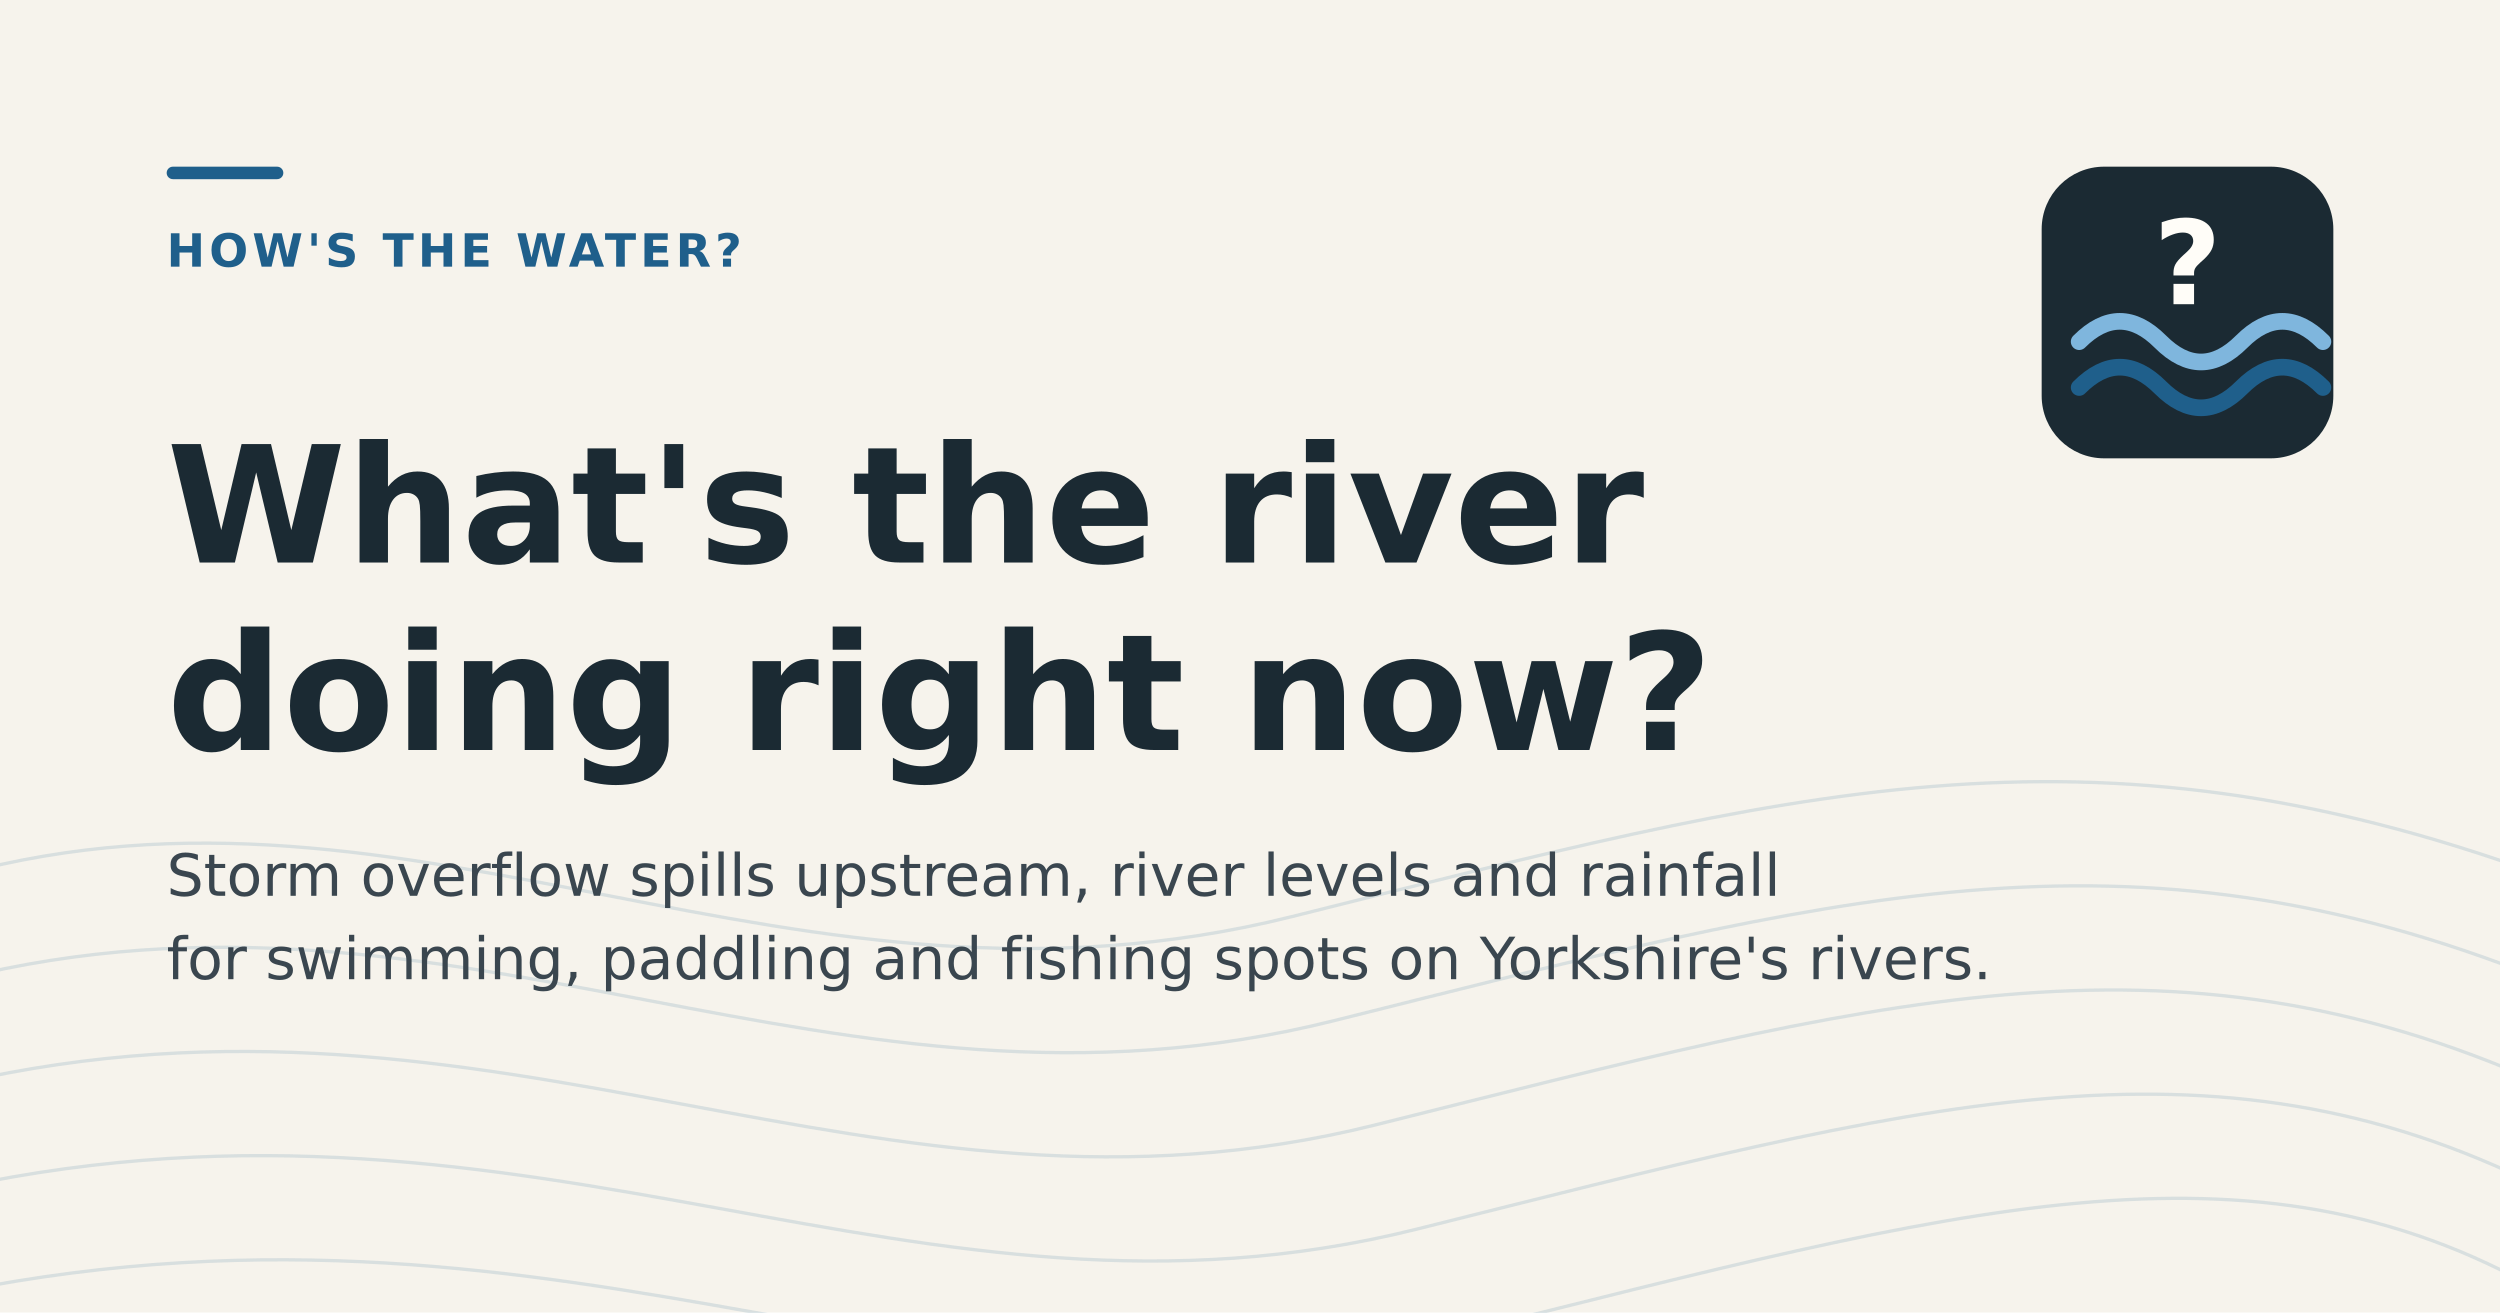
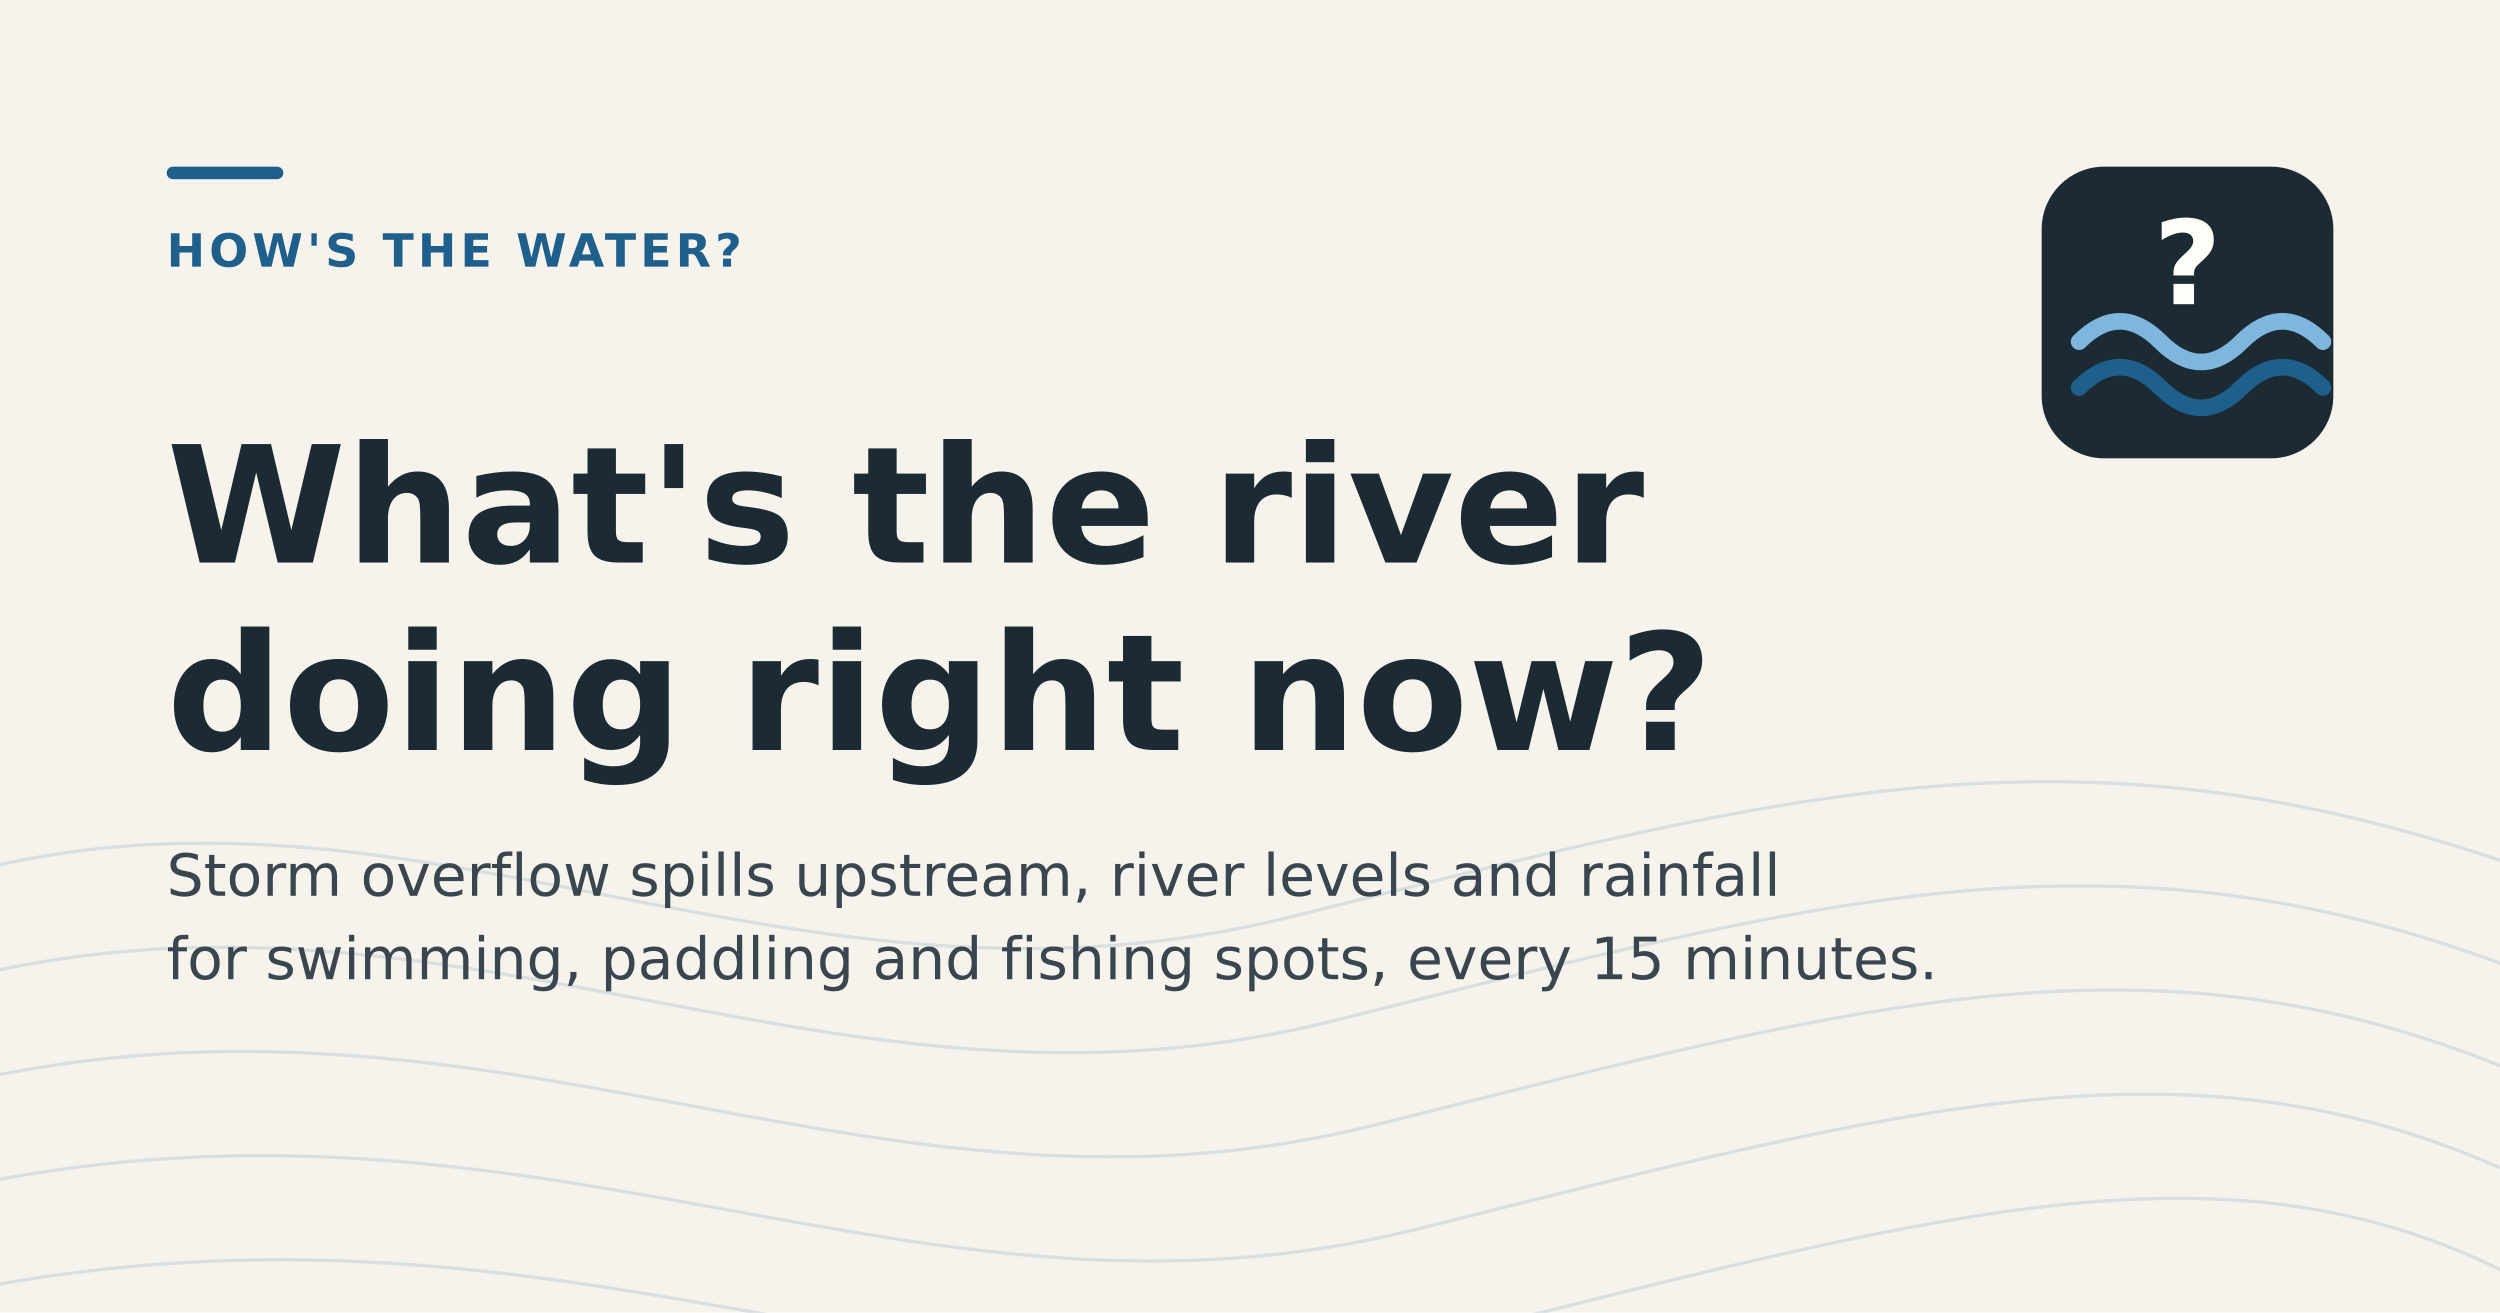
<svg xmlns="http://www.w3.org/2000/svg" viewBox="0 0 1200 630" width="1200" height="630">
  <rect width="1200" height="630" fill="#f6f3ec" />
  <g fill="none" stroke="#1f5f8b" stroke-opacity="0.14" stroke-width="1.6">
    <path d="M-20 420 C 200 360, 380 500, 620 440 S 1000 340, 1220 420" />
    <path d="M-20 470 C 220 410, 400 550, 640 490 S 1020 390, 1220 470" />
    <path d="M-20 520 C 240 460, 420 600, 660 540 S 1040 440, 1220 520" />
    <path d="M-20 570 C 260 510, 440 650, 680 590 S 1060 490, 1220 570" />
    <path d="M-20 620 C 280 560, 460 700, 700 640 S 1080 540, 1220 620" />
  </g>
  <rect x="80" y="80" width="56" height="6" rx="3" fill="#1f5f8b" />
  <text x="80" y="128" font-family="DejaVu Sans, Arial, sans-serif" font-size="22" font-weight="bold" fill="#1f5f8b" letter-spacing="2">HOW'S THE WATER?</text>
  <text x="80" y="270" font-family="DejaVu Sans, Arial, sans-serif" font-size="78" font-weight="bold" fill="#1b2a33">What's the river</text>
  <text x="80" y="360" font-family="DejaVu Sans, Arial, sans-serif" font-size="78" font-weight="bold" fill="#1b2a33">doing right now?</text>
  <text x="80" y="430" font-family="DejaVu Sans, Arial, sans-serif" font-size="28" fill="#3a464f">Storm overflow spills upstream, river levels and rainfall</text>
-   <text x="80" y="470" font-family="DejaVu Sans, Arial, sans-serif" font-size="28" fill="#3a464f">for swimming, paddling and fishing spots on Yorkshire's rivers.</text>
+   <text x="80" y="470" font-family="DejaVu Sans, Arial, sans-serif" font-size="28" fill="#3a464f">for swimming, paddling and fishing spots, every 15 minutes.</text>
  <g transform="translate(980 80)">
    <rect width="140" height="140" rx="30" fill="#1b2a33" />
    <path d="M18 84c13-13 26-13 39 0s26 13 39 0 26-13 39 0" fill="none" stroke="#7fb6dd" stroke-width="8" stroke-linecap="round" />
    <path d="M18 106c13-13 26-13 39 0s26 13 39 0 26-13 39 0" fill="none" stroke="#1f5f8b" stroke-width="8" stroke-linecap="round" />
    <text x="70" y="66" text-anchor="middle" font-family="DejaVu Sans, Arial, sans-serif" font-weight="bold" font-size="56" fill="#fffdf8">?</text>
  </g>
</svg>
